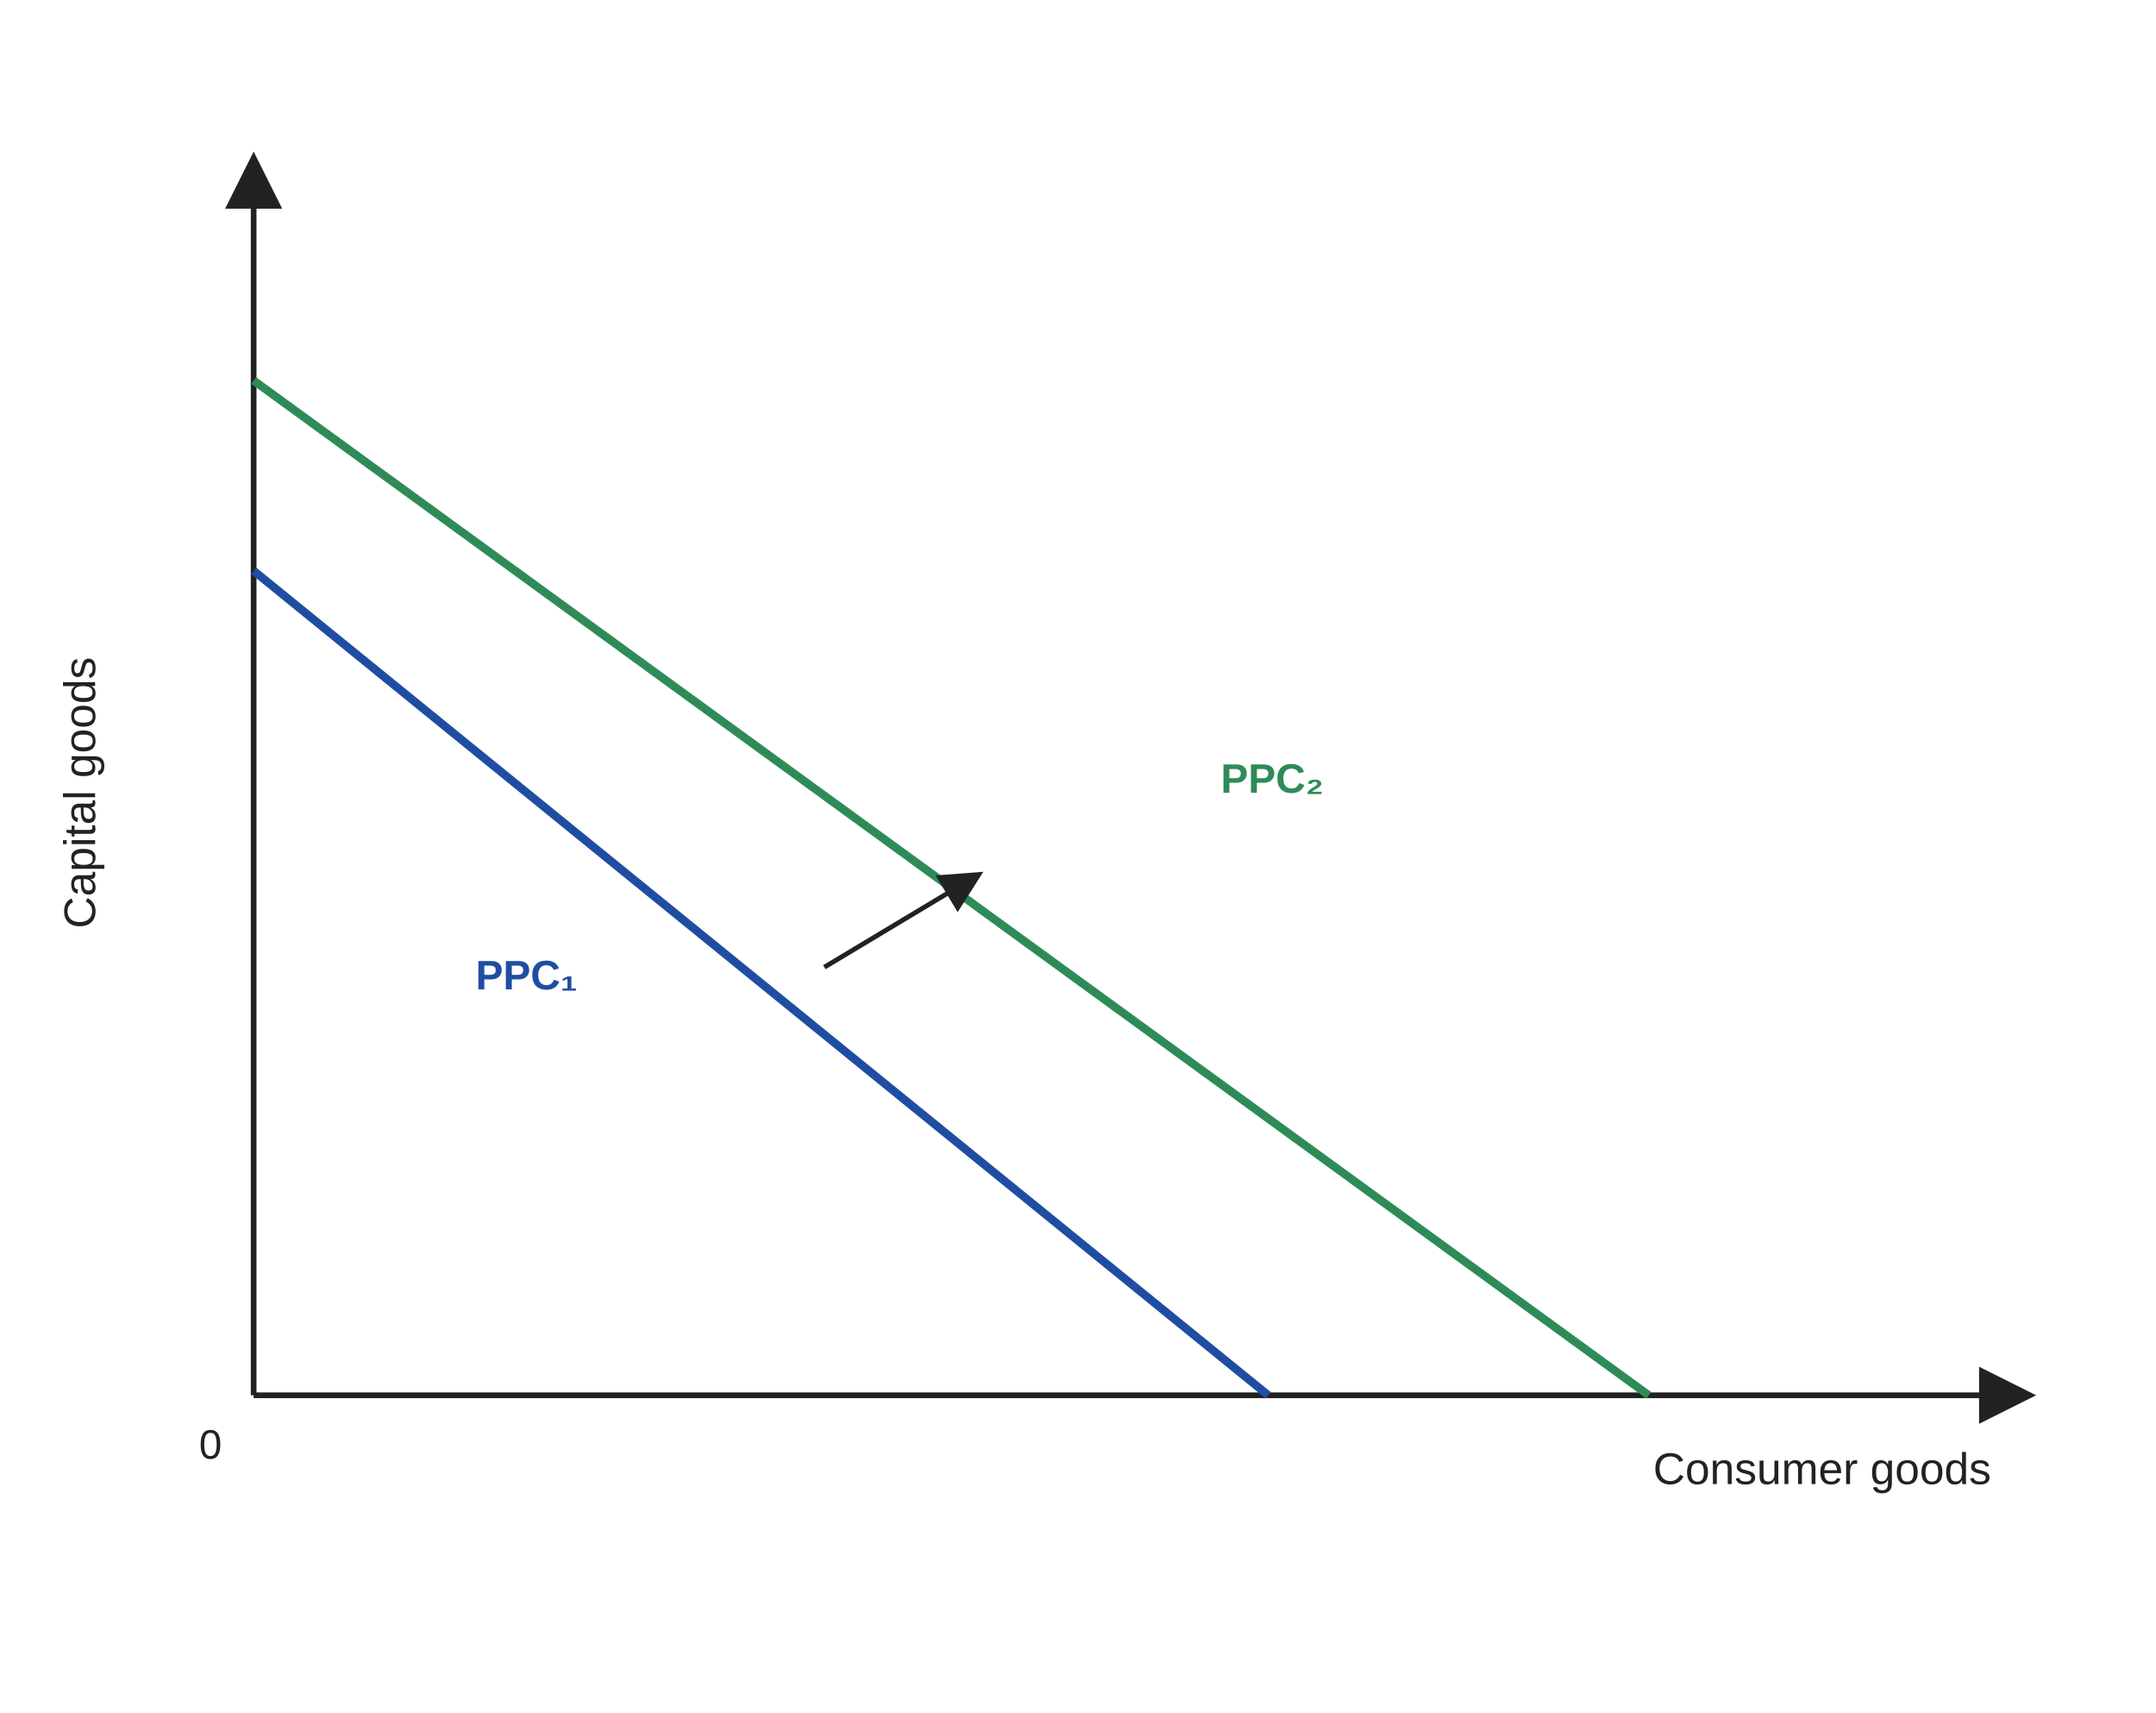
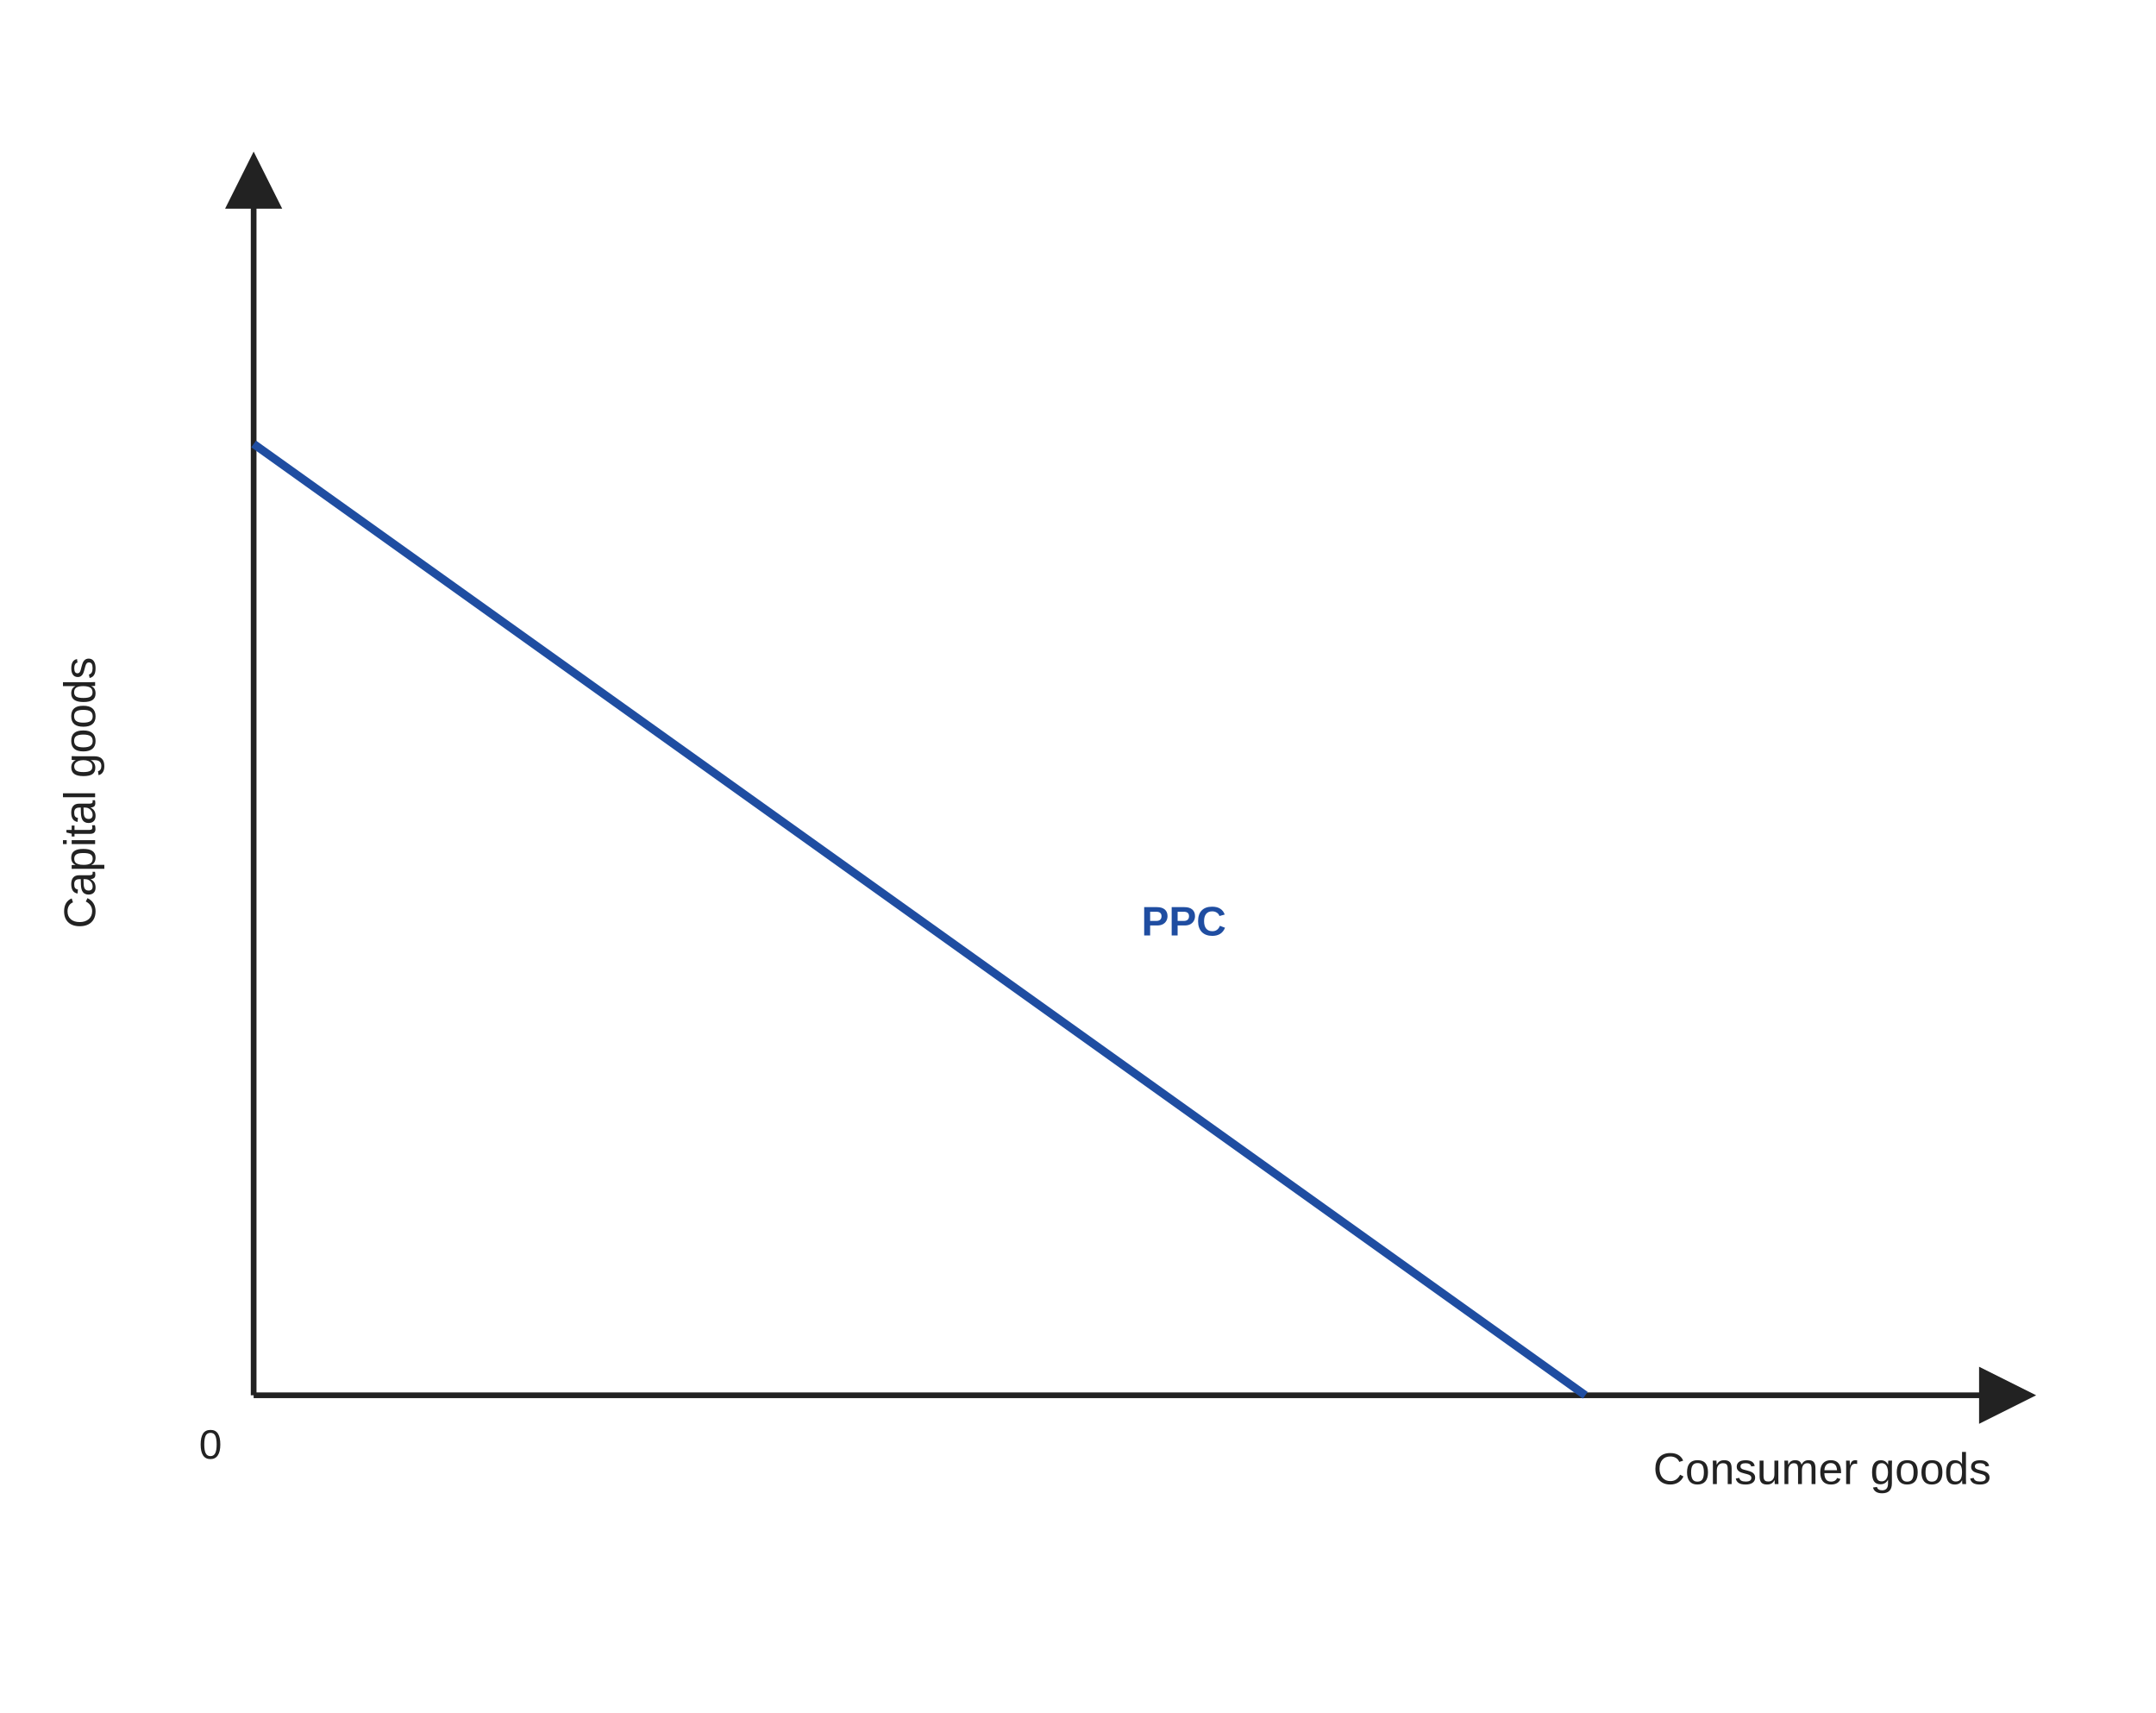
<svg xmlns="http://www.w3.org/2000/svg" width="680" height="540" font-family="'Segoe UI', 'Helvetica Neue', Arial, sans-serif">
  <defs>
    <marker id="axarrow" markerWidth="10" markerHeight="10" refX="6" refY="5" orient="auto">
      <path d="M0,0 L10,5 L0,10 Z" fill="#222" />
    </marker>
    <marker id="shift" markerWidth="9" markerHeight="9" refX="5" refY="4.5" orient="auto">
      <path d="M0,0 L9,4.5 L0,9 Z" fill="#222" />
    </marker>
  </defs>
  <line x1="80" y1="440" x2="635" y2="440" stroke="#222" stroke-width="1.8" marker-end="url(#axarrow)" />
  <line x1="80" y1="440" x2="80" y2="55" stroke="#222" stroke-width="1.8" marker-end="url(#axarrow)" />
  <text transform="rotate(-90 30 250)" x="30" y="250" text-anchor="middle" font-size="14" fill="#222">Capital goods</text>
  <text x="628" y="468" text-anchor="end" font-size="14" fill="#222">Consumer goods</text>
  <text x="70" y="460" text-anchor="end" font-size="13" fill="#222">0</text>
-   <line x1="80" y1="180" x2="400" y2="440" stroke="#1F4DA1" stroke-width="2.6" />
-   <text x="150" y="312" font-size="13" font-weight="bold" fill="#1F4DA1">PPC₁</text>
-   <line x1="80" y1="120" x2="520" y2="440" stroke="#2E8B57" stroke-width="2.6" />
-   <text x="385" y="250" font-size="13" font-weight="bold" fill="#2E8B57">PPC₂</text>
-   <line x1="260" y1="305" x2="305" y2="278" stroke="#222" stroke-width="1.5" marker-end="url(#shift)" />
+   <line x1="80" y1="140" x2="500" y2="440" stroke="#1F4DA1" stroke-width="2.6" />
+   <text x="360" y="295" font-size="13" font-weight="bold" fill="#1F4DA1">PPC</text>
</svg>
